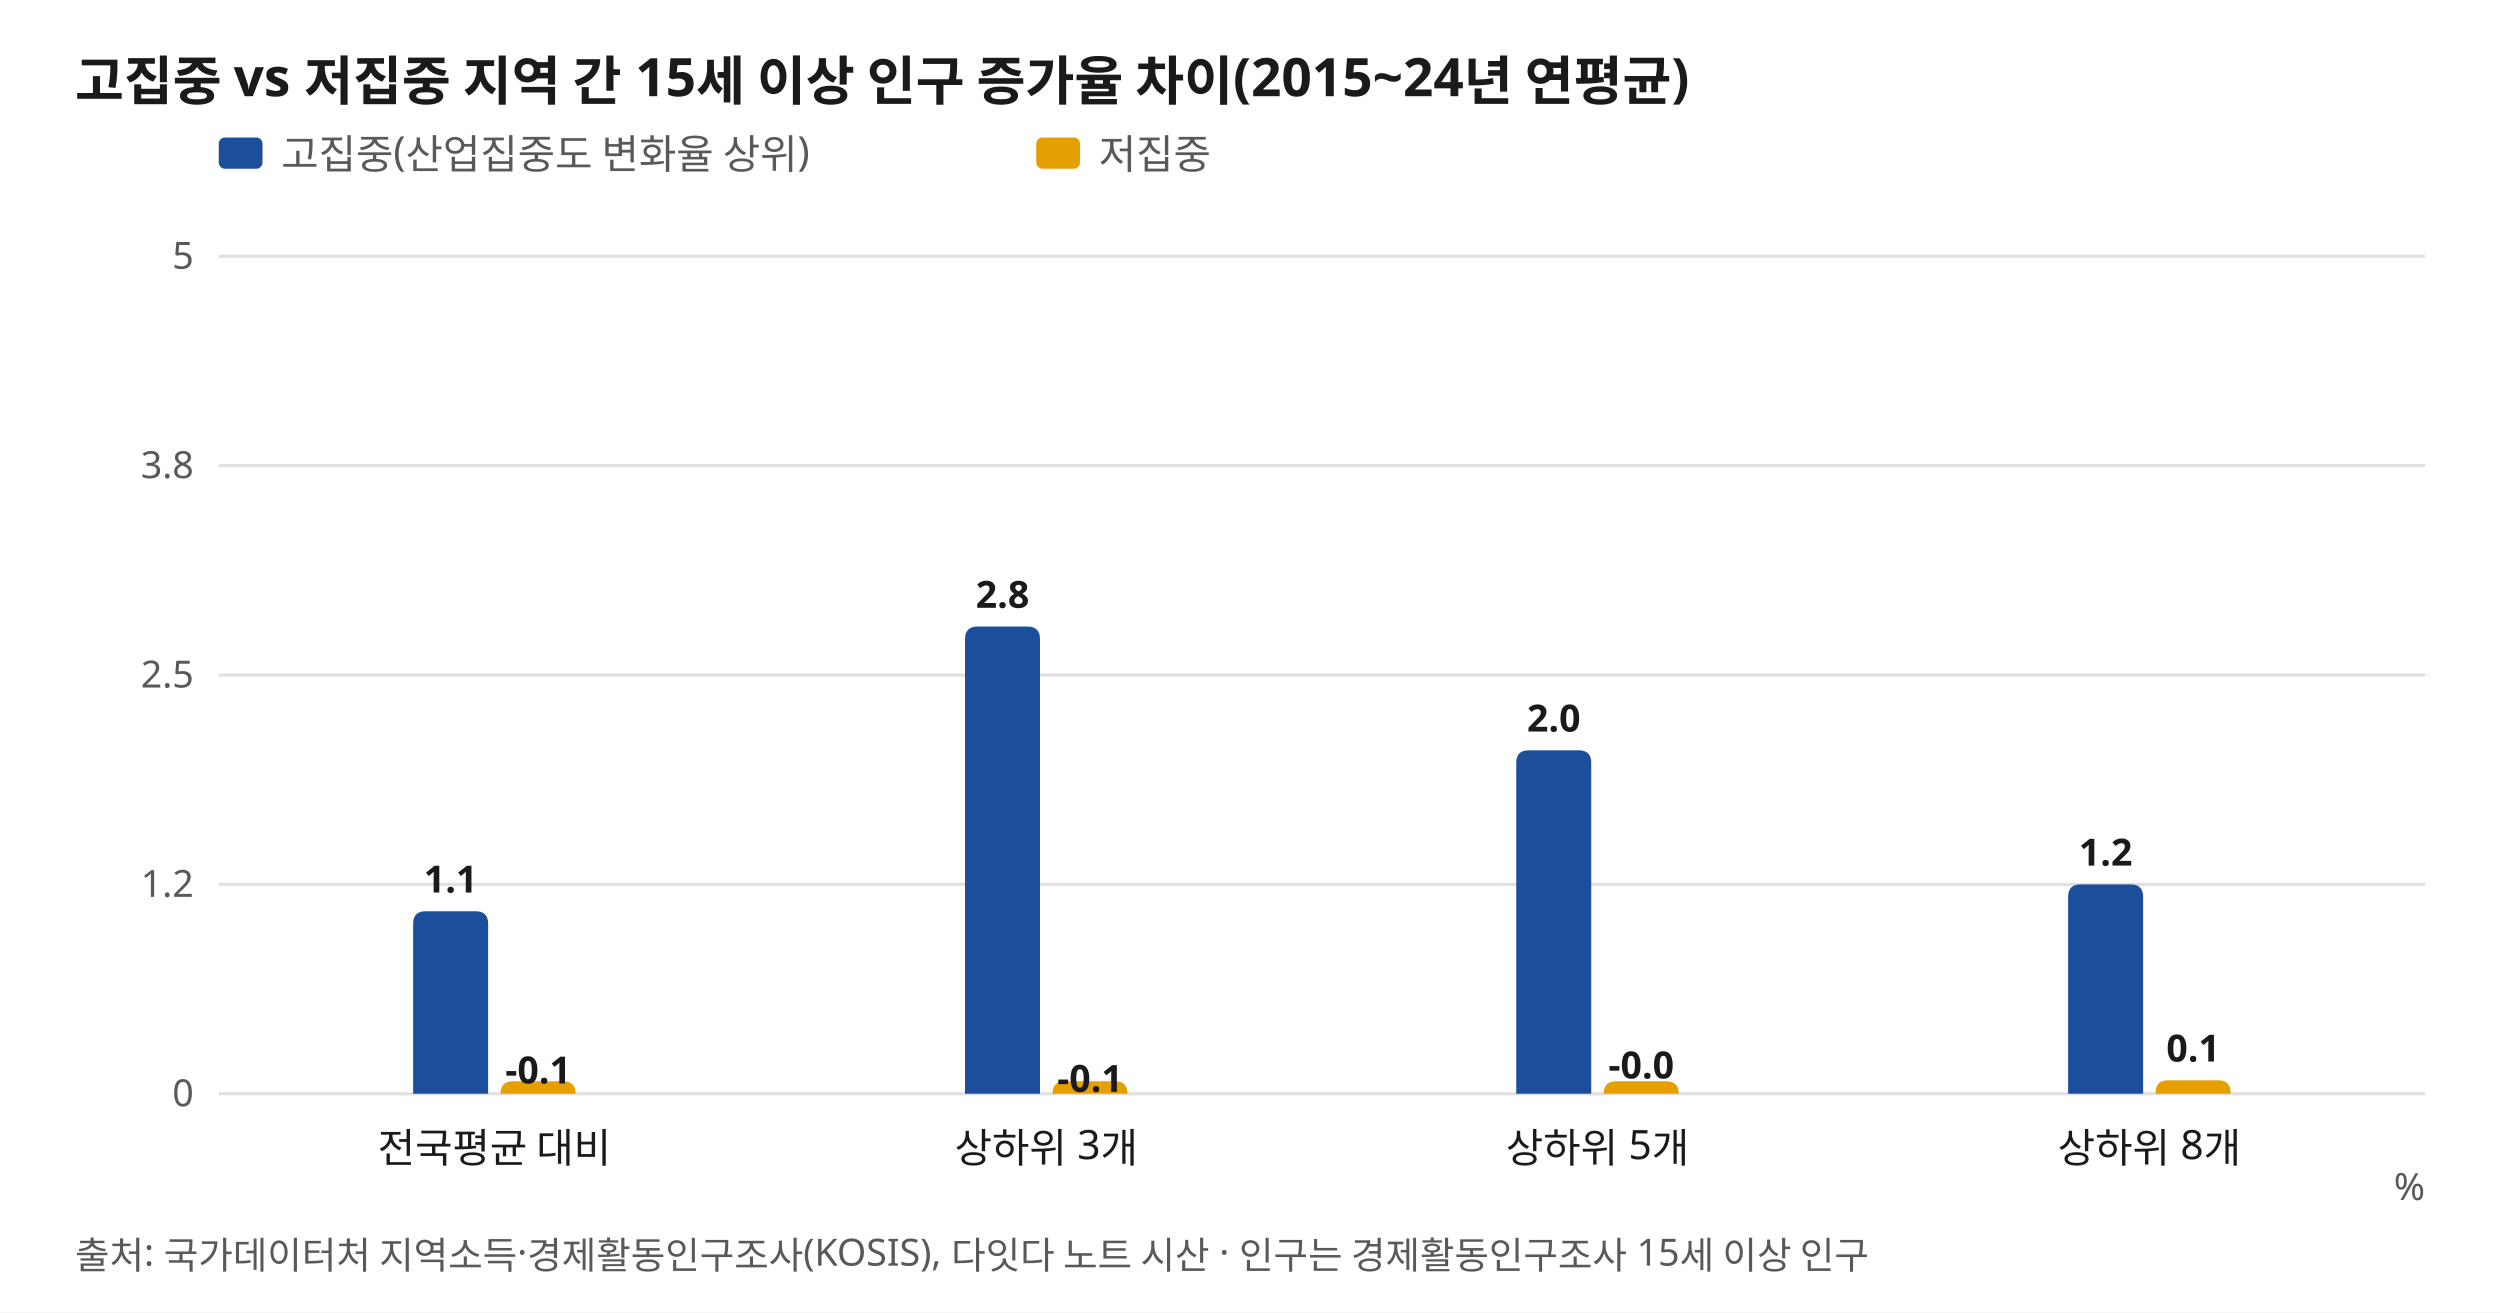
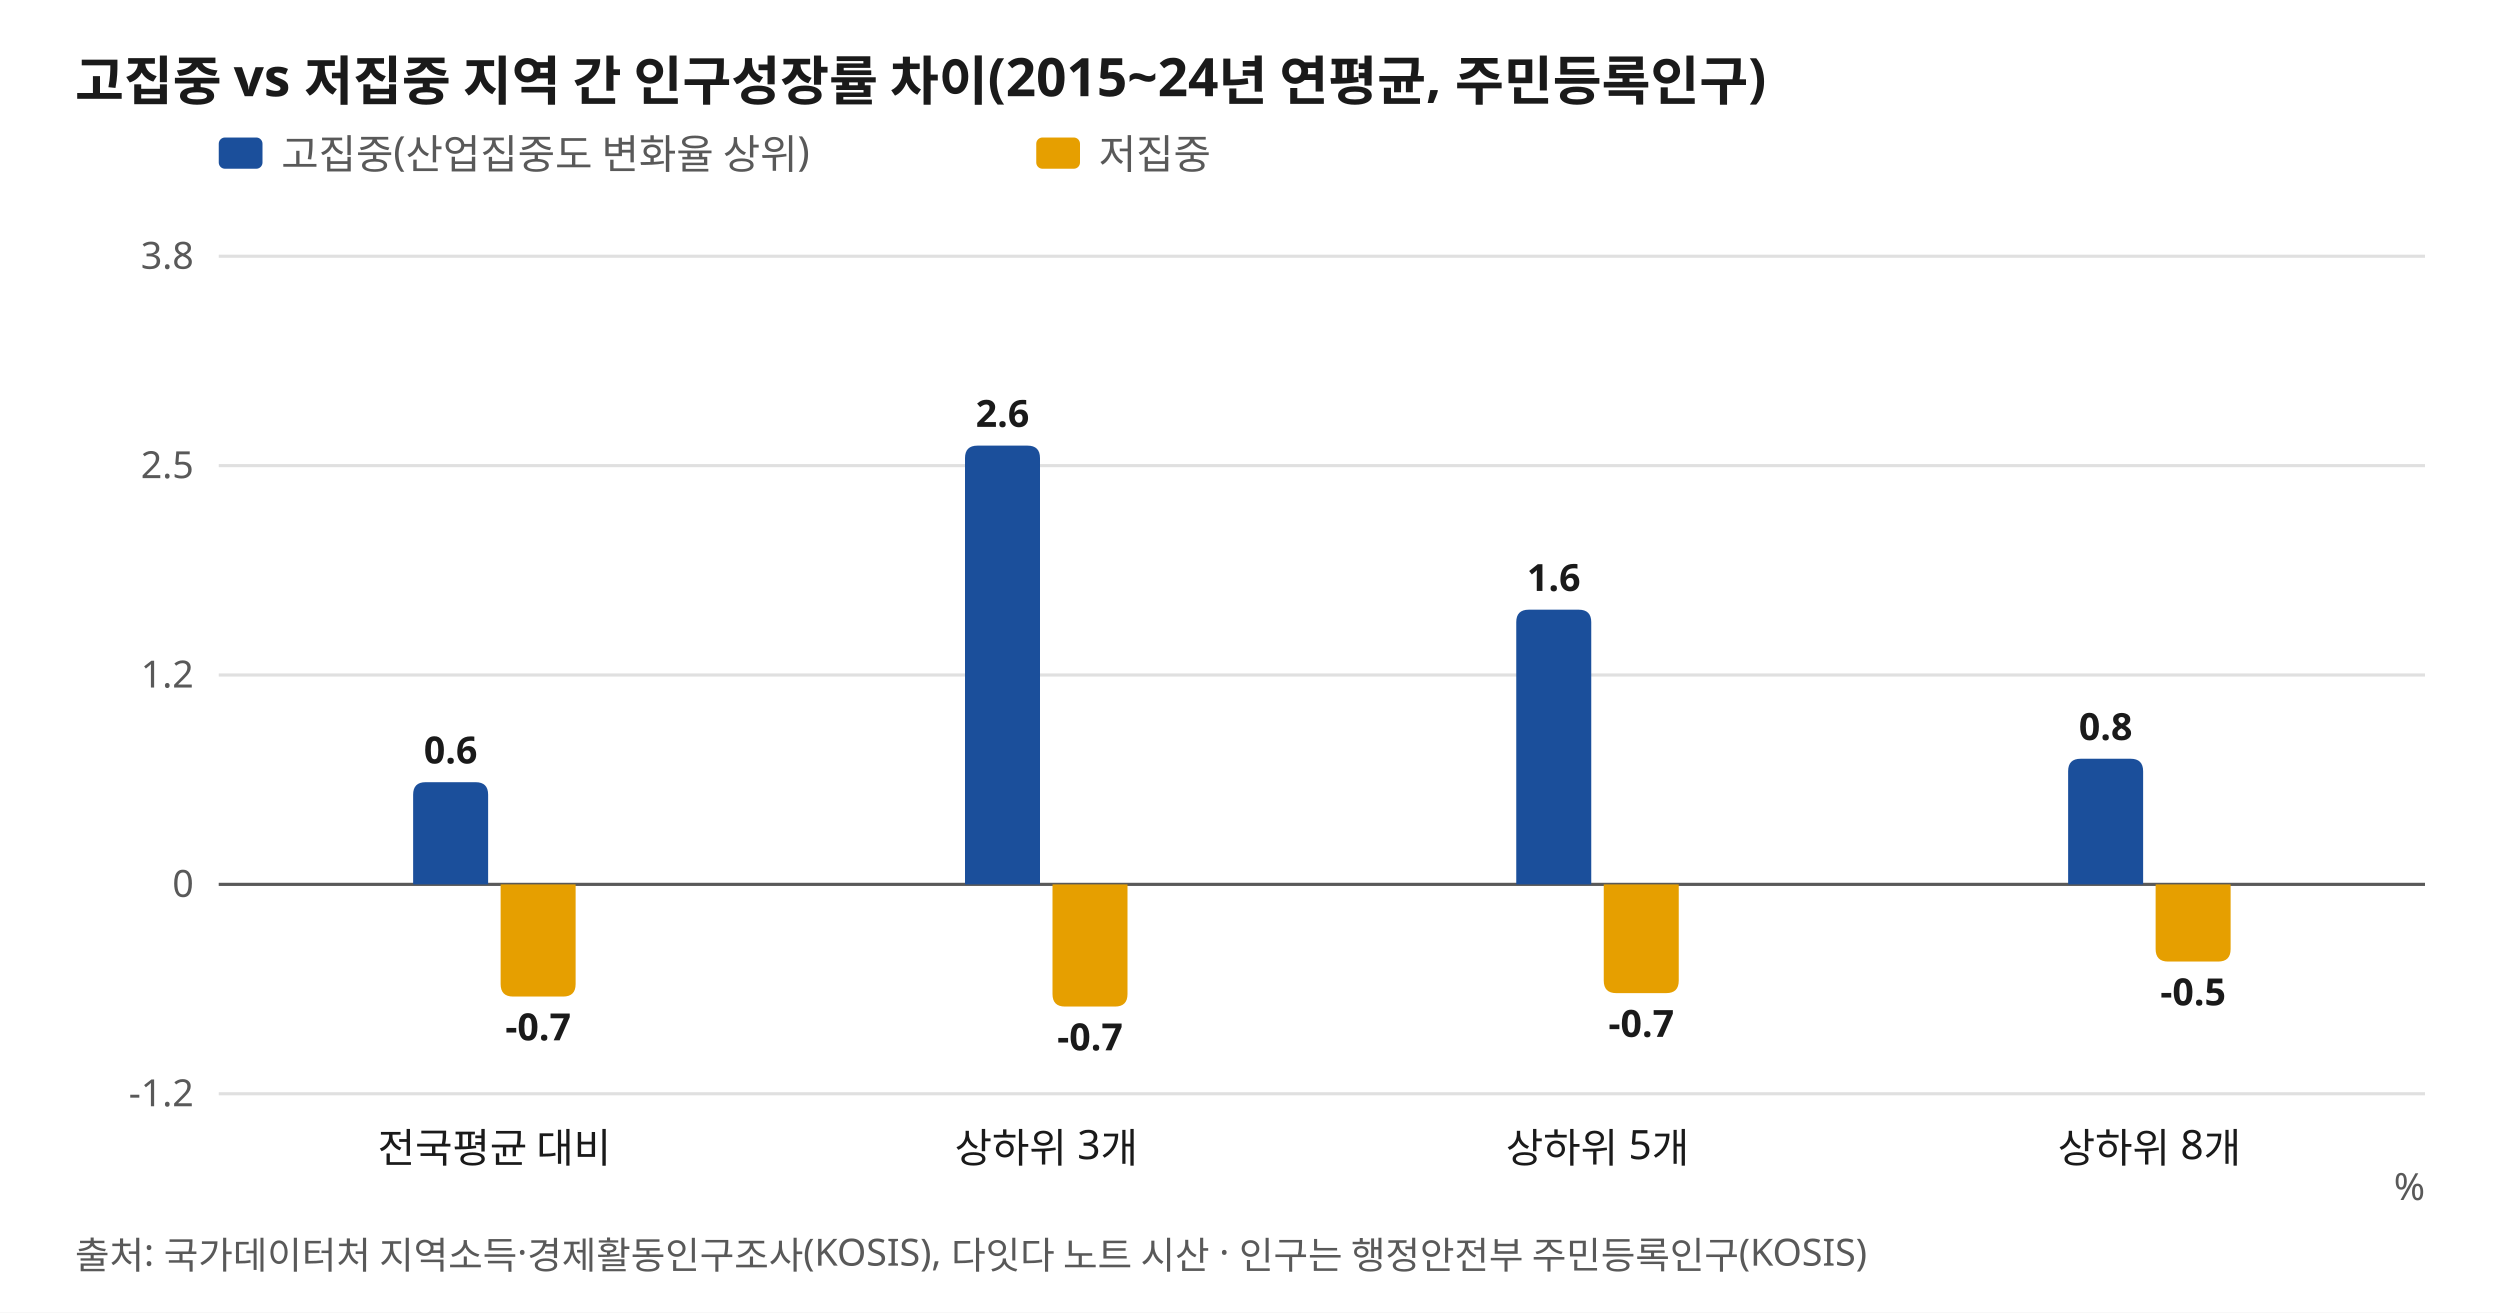
- <svg xmlns="http://www.w3.org/2000/svg" width="800" height="420" viewBox="0 0 800 420" role="img" aria-label="고집중 vs 저집중 지역 간 15세 이상 인구 증가율 차이(2015~24년 연평균)">
+ <svg xmlns="http://www.w3.org/2000/svg" width="800" height="420" viewBox="0 0 800 420" role="img" aria-label="고집중 vs 저집중 지역 간 인구성장률 차이(2015~24년 연평균, 주민등록인구)">
  <rect width="800" height="420" fill="#ffffff" />
-   <text x="24.0" y="32.0" font-size="17" fill="#1a1a1a" text-anchor="start" font-weight="700" font-family="'Pretendard Variable',Pretendard,'Malgun Gothic','Apple SD Gothic Neo',sans-serif">고집중 vs 저집중 지역 간 15세 이상 인구 증가율 차이(2015~24년 연평균)</text>
+   <text x="24.0" y="32.0" font-size="17" fill="#1a1a1a" text-anchor="start" font-weight="700" font-family="'Pretendard Variable',Pretendard,'Malgun Gothic','Apple SD Gothic Neo',sans-serif">고집중 vs 저집중 지역 간 인구성장률 차이(2015~24년 연평균, 주민등록인구)</text>
  <rect x="70" y="44" width="14" height="10" rx="2" fill="#1B4F9B" />
  <text x="90.0" y="54.0" font-size="13" fill="#595959" text-anchor="start" font-weight="400" font-family="'Pretendard Variable',Pretendard,'Malgun Gothic','Apple SD Gothic Neo',sans-serif">고집중(산업집중도 변화율 상위)</text>
  <rect x="331.6" y="44" width="14" height="10" rx="2" fill="#E69F00" />
  <text x="351.6" y="54.0" font-size="13" fill="#595959" text-anchor="start" font-weight="400" font-family="'Pretendard Variable',Pretendard,'Malgun Gothic','Apple SD Gothic Neo',sans-serif">저집중</text>
  <line x1="70" y1="350.0" x2="776" y2="350.0" stroke="#e0e0e0" stroke-width="1" />
-   <text x="62.0" y="354.0" font-size="12" fill="#595959" text-anchor="end" font-weight="400" font-family="'Pretendard Variable',Pretendard,'Malgun Gothic','Apple SD Gothic Neo',sans-serif">0</text>
+   <text x="62.0" y="354.0" font-size="12" fill="#595959" text-anchor="end" font-weight="400" font-family="'Pretendard Variable',Pretendard,'Malgun Gothic','Apple SD Gothic Neo',sans-serif">-1.2</text>
  <line x1="70" y1="283.0" x2="776" y2="283.0" stroke="#e0e0e0" stroke-width="1" />
-   <text x="62.0" y="287.0" font-size="12" fill="#595959" text-anchor="end" font-weight="400" font-family="'Pretendard Variable',Pretendard,'Malgun Gothic','Apple SD Gothic Neo',sans-serif">1.2</text>
+   <text x="62.0" y="287.0" font-size="12" fill="#595959" text-anchor="end" font-weight="400" font-family="'Pretendard Variable',Pretendard,'Malgun Gothic','Apple SD Gothic Neo',sans-serif">0</text>
  <line x1="70" y1="216.0" x2="776" y2="216.0" stroke="#e0e0e0" stroke-width="1" />
-   <text x="62.0" y="220.0" font-size="12" fill="#595959" text-anchor="end" font-weight="400" font-family="'Pretendard Variable',Pretendard,'Malgun Gothic','Apple SD Gothic Neo',sans-serif">2.5</text>
+   <text x="62.0" y="220.0" font-size="12" fill="#595959" text-anchor="end" font-weight="400" font-family="'Pretendard Variable',Pretendard,'Malgun Gothic','Apple SD Gothic Neo',sans-serif">1.2</text>
  <line x1="70" y1="149.0" x2="776" y2="149.0" stroke="#e0e0e0" stroke-width="1" />
-   <text x="62.0" y="153.0" font-size="12" fill="#595959" text-anchor="end" font-weight="400" font-family="'Pretendard Variable',Pretendard,'Malgun Gothic','Apple SD Gothic Neo',sans-serif">3.8</text>
+   <text x="62.0" y="153.0" font-size="12" fill="#595959" text-anchor="end" font-weight="400" font-family="'Pretendard Variable',Pretendard,'Malgun Gothic','Apple SD Gothic Neo',sans-serif">2.5</text>
  <line x1="70" y1="82.0" x2="776" y2="82.0" stroke="#e0e0e0" stroke-width="1" />
-   <text x="62.0" y="86.0" font-size="12" fill="#595959" text-anchor="end" font-weight="400" font-family="'Pretendard Variable',Pretendard,'Malgun Gothic','Apple SD Gothic Neo',sans-serif">5</text>
-   <path d="M132.2,350.0 v-54.4 q0,-4 4,-4 h16.0 q4,0 4,4 v54.4 z" fill="#1B4F9B" />
-   <text x="144.2" y="285.6" font-size="12" fill="#1a1a1a" text-anchor="middle" font-weight="600" font-family="'Pretendard Variable',Pretendard,'Malgun Gothic','Apple SD Gothic Neo',sans-serif">1.1</text>
-   <path d="M160.2,350.0 v0.0 q0,-4 4,-4 h16.0 q4,0 4,4 v0.0 z" fill="#E69F00" />
-   <text x="172.2" y="346.7" font-size="12" fill="#1a1a1a" text-anchor="middle" font-weight="600" font-family="'Pretendard Variable',Pretendard,'Malgun Gothic','Apple SD Gothic Neo',sans-serif">-0.1</text>
+   <text x="62.0" y="86.0" font-size="12" fill="#595959" text-anchor="end" font-weight="400" font-family="'Pretendard Variable',Pretendard,'Malgun Gothic','Apple SD Gothic Neo',sans-serif">3.8</text>
+   <line x1="70" y1="283.0" x2="776" y2="283.0" stroke="#595959" stroke-width="1" />
+   <path d="M132.2,283.0 v-28.7 q0,-4 4,-4 h16.0 q4,0 4,4 v28.7 z" fill="#1B4F9B" />
+   <text x="144.2" y="244.3" font-size="12" fill="#1a1a1a" text-anchor="middle" font-weight="600" font-family="'Pretendard Variable',Pretendard,'Malgun Gothic','Apple SD Gothic Neo',sans-serif">0.6</text>
+   <path d="M160.2,283.0 v31.9 q0,4 4,4 h16.0 q4,0 4,-4 v-31.9 z" fill="#E69F00" />
+   <text x="172.2" y="332.9" font-size="12" fill="#1a1a1a" text-anchor="middle" font-weight="600" font-family="'Pretendard Variable',Pretendard,'Malgun Gothic','Apple SD Gothic Neo',sans-serif">-0.7</text>
  <text x="158.2" y="372.0" font-size="13" fill="#1a1a1a" text-anchor="middle" font-weight="400" font-family="'Pretendard Variable',Pretendard,'Malgun Gothic','Apple SD Gothic Neo',sans-serif">전국평균 대비</text>
-   <path d="M308.8,350.0 v-145.5 q0,-4 4,-4 h16.0 q4,0 4,4 v145.5 z" fill="#1B4F9B" />
-   <text x="320.8" y="194.5" font-size="12" fill="#1a1a1a" text-anchor="middle" font-weight="600" font-family="'Pretendard Variable',Pretendard,'Malgun Gothic','Apple SD Gothic Neo',sans-serif">2.8</text>
-   <path d="M336.8,350.0 v0.0 q0,-4 4,-4 h16.0 q4,0 4,4 v0.0 z" fill="#E69F00" />
-   <text x="348.8" y="349.4" font-size="12" fill="#1a1a1a" text-anchor="middle" font-weight="600" font-family="'Pretendard Variable',Pretendard,'Malgun Gothic','Apple SD Gothic Neo',sans-serif">-0.1</text>
+   <path d="M308.8,283.0 v-136.4 q0,-4 4,-4 h16.0 q4,0 4,4 v136.4 z" fill="#1B4F9B" />
+   <text x="320.8" y="136.6" font-size="12" fill="#1a1a1a" text-anchor="middle" font-weight="600" font-family="'Pretendard Variable',Pretendard,'Malgun Gothic','Apple SD Gothic Neo',sans-serif">2.6</text>
+   <path d="M336.8,283.0 v35.1 q0,4 4,4 h16.0 q4,0 4,-4 v-35.1 z" fill="#E69F00" />
+   <text x="348.8" y="336.1" font-size="12" fill="#1a1a1a" text-anchor="middle" font-weight="600" font-family="'Pretendard Variable',Pretendard,'Malgun Gothic','Apple SD Gothic Neo',sans-serif">-0.7</text>
  <text x="334.8" y="372.0" font-size="13" fill="#1a1a1a" text-anchor="middle" font-weight="400" font-family="'Pretendard Variable',Pretendard,'Malgun Gothic','Apple SD Gothic Neo',sans-serif">상하위 3개</text>
-   <path d="M485.2,350.0 v-105.9 q0,-4 4,-4 h16.0 q4,0 4,4 v105.9 z" fill="#1B4F9B" />
-   <text x="497.2" y="234.1" font-size="12" fill="#1a1a1a" text-anchor="middle" font-weight="600" font-family="'Pretendard Variable',Pretendard,'Malgun Gothic','Apple SD Gothic Neo',sans-serif">2.0</text>
-   <path d="M513.2,350.0 v0.0 q0,-4 4,-4 h16.0 q4,0 4,4 v0.0 z" fill="#E69F00" />
-   <text x="525.2" y="345.1" font-size="12" fill="#1a1a1a" text-anchor="middle" font-weight="600" font-family="'Pretendard Variable',Pretendard,'Malgun Gothic','Apple SD Gothic Neo',sans-serif">-0.0</text>
+   <path d="M485.2,283.0 v-83.9 q0,-4 4,-4 h16.0 q4,0 4,4 v83.9 z" fill="#1B4F9B" />
+   <text x="497.2" y="189.1" font-size="12" fill="#1a1a1a" text-anchor="middle" font-weight="600" font-family="'Pretendard Variable',Pretendard,'Malgun Gothic','Apple SD Gothic Neo',sans-serif">1.6</text>
+   <path d="M513.2,283.0 v30.8 q0,4 4,4 h16.0 q4,0 4,-4 v-30.8 z" fill="#E69F00" />
+   <text x="525.2" y="331.8" font-size="12" fill="#1a1a1a" text-anchor="middle" font-weight="600" font-family="'Pretendard Variable',Pretendard,'Malgun Gothic','Apple SD Gothic Neo',sans-serif">-0.7</text>
  <text x="511.2" y="372.0" font-size="13" fill="#1a1a1a" text-anchor="middle" font-weight="400" font-family="'Pretendard Variable',Pretendard,'Malgun Gothic','Apple SD Gothic Neo',sans-serif">상하위 5개</text>
-   <path d="M661.8,350.0 v-63.0 q0,-4 4,-4 h16.0 q4,0 4,4 v63.0 z" fill="#1B4F9B" />
-   <text x="673.8" y="277.0" font-size="12" fill="#1a1a1a" text-anchor="middle" font-weight="600" font-family="'Pretendard Variable',Pretendard,'Malgun Gothic','Apple SD Gothic Neo',sans-serif">1.2</text>
-   <path d="M689.8,350.0 v-0.3 q0,-4 4,-4 h16.0 q4,0 4,4 v0.3 z" fill="#E69F00" />
-   <text x="701.8" y="339.7" font-size="12" fill="#1a1a1a" text-anchor="middle" font-weight="600" font-family="'Pretendard Variable',Pretendard,'Malgun Gothic','Apple SD Gothic Neo',sans-serif">0.1</text>
+   <path d="M661.8,283.0 v-36.2 q0,-4 4,-4 h16.0 q4,0 4,4 v36.2 z" fill="#1B4F9B" />
+   <text x="673.8" y="236.8" font-size="12" fill="#1a1a1a" text-anchor="middle" font-weight="600" font-family="'Pretendard Variable',Pretendard,'Malgun Gothic','Apple SD Gothic Neo',sans-serif">0.8</text>
+   <path d="M689.8,283.0 v20.7 q0,4 4,4 h16.0 q4,0 4,-4 v-20.7 z" fill="#E69F00" />
+   <text x="701.8" y="321.7" font-size="12" fill="#1a1a1a" text-anchor="middle" font-weight="600" font-family="'Pretendard Variable',Pretendard,'Malgun Gothic','Apple SD Gothic Neo',sans-serif">-0.5</text>
  <text x="687.8" y="372.0" font-size="13" fill="#1a1a1a" text-anchor="middle" font-weight="400" font-family="'Pretendard Variable',Pretendard,'Malgun Gothic','Apple SD Gothic Neo',sans-serif">상하위 8개</text>
  <text x="776.0" y="384.0" font-size="12" fill="#595959" text-anchor="end" font-weight="400" font-family="'Pretendard Variable',Pretendard,'Malgun Gothic','Apple SD Gothic Neo',sans-serif">%</text>
-   <text x="24.0" y="406.0" font-size="12" fill="#595959" text-anchor="start" font-weight="400" font-family="'Pretendard Variable',Pretendard,'Malgun Gothic','Apple SD Gothic Neo',sans-serif">출처: 국가데이터처 지역소득·경제활동인구조사(KOSIS), 다잇다 노트 시산 · 인구는 경제활동인구조사 15세 이상 인구</text>
+   <text x="24.0" y="406.0" font-size="12" fill="#595959" text-anchor="start" font-weight="400" font-family="'Pretendard Variable',Pretendard,'Malgun Gothic','Apple SD Gothic Neo',sans-serif">출처: 국가데이터처 지역소득·경제활동인구조사(KOSIS), 다잇다 노트 시산 · 인구는 행정안전부 주민등록인구(KOSIS)</text>
</svg>
